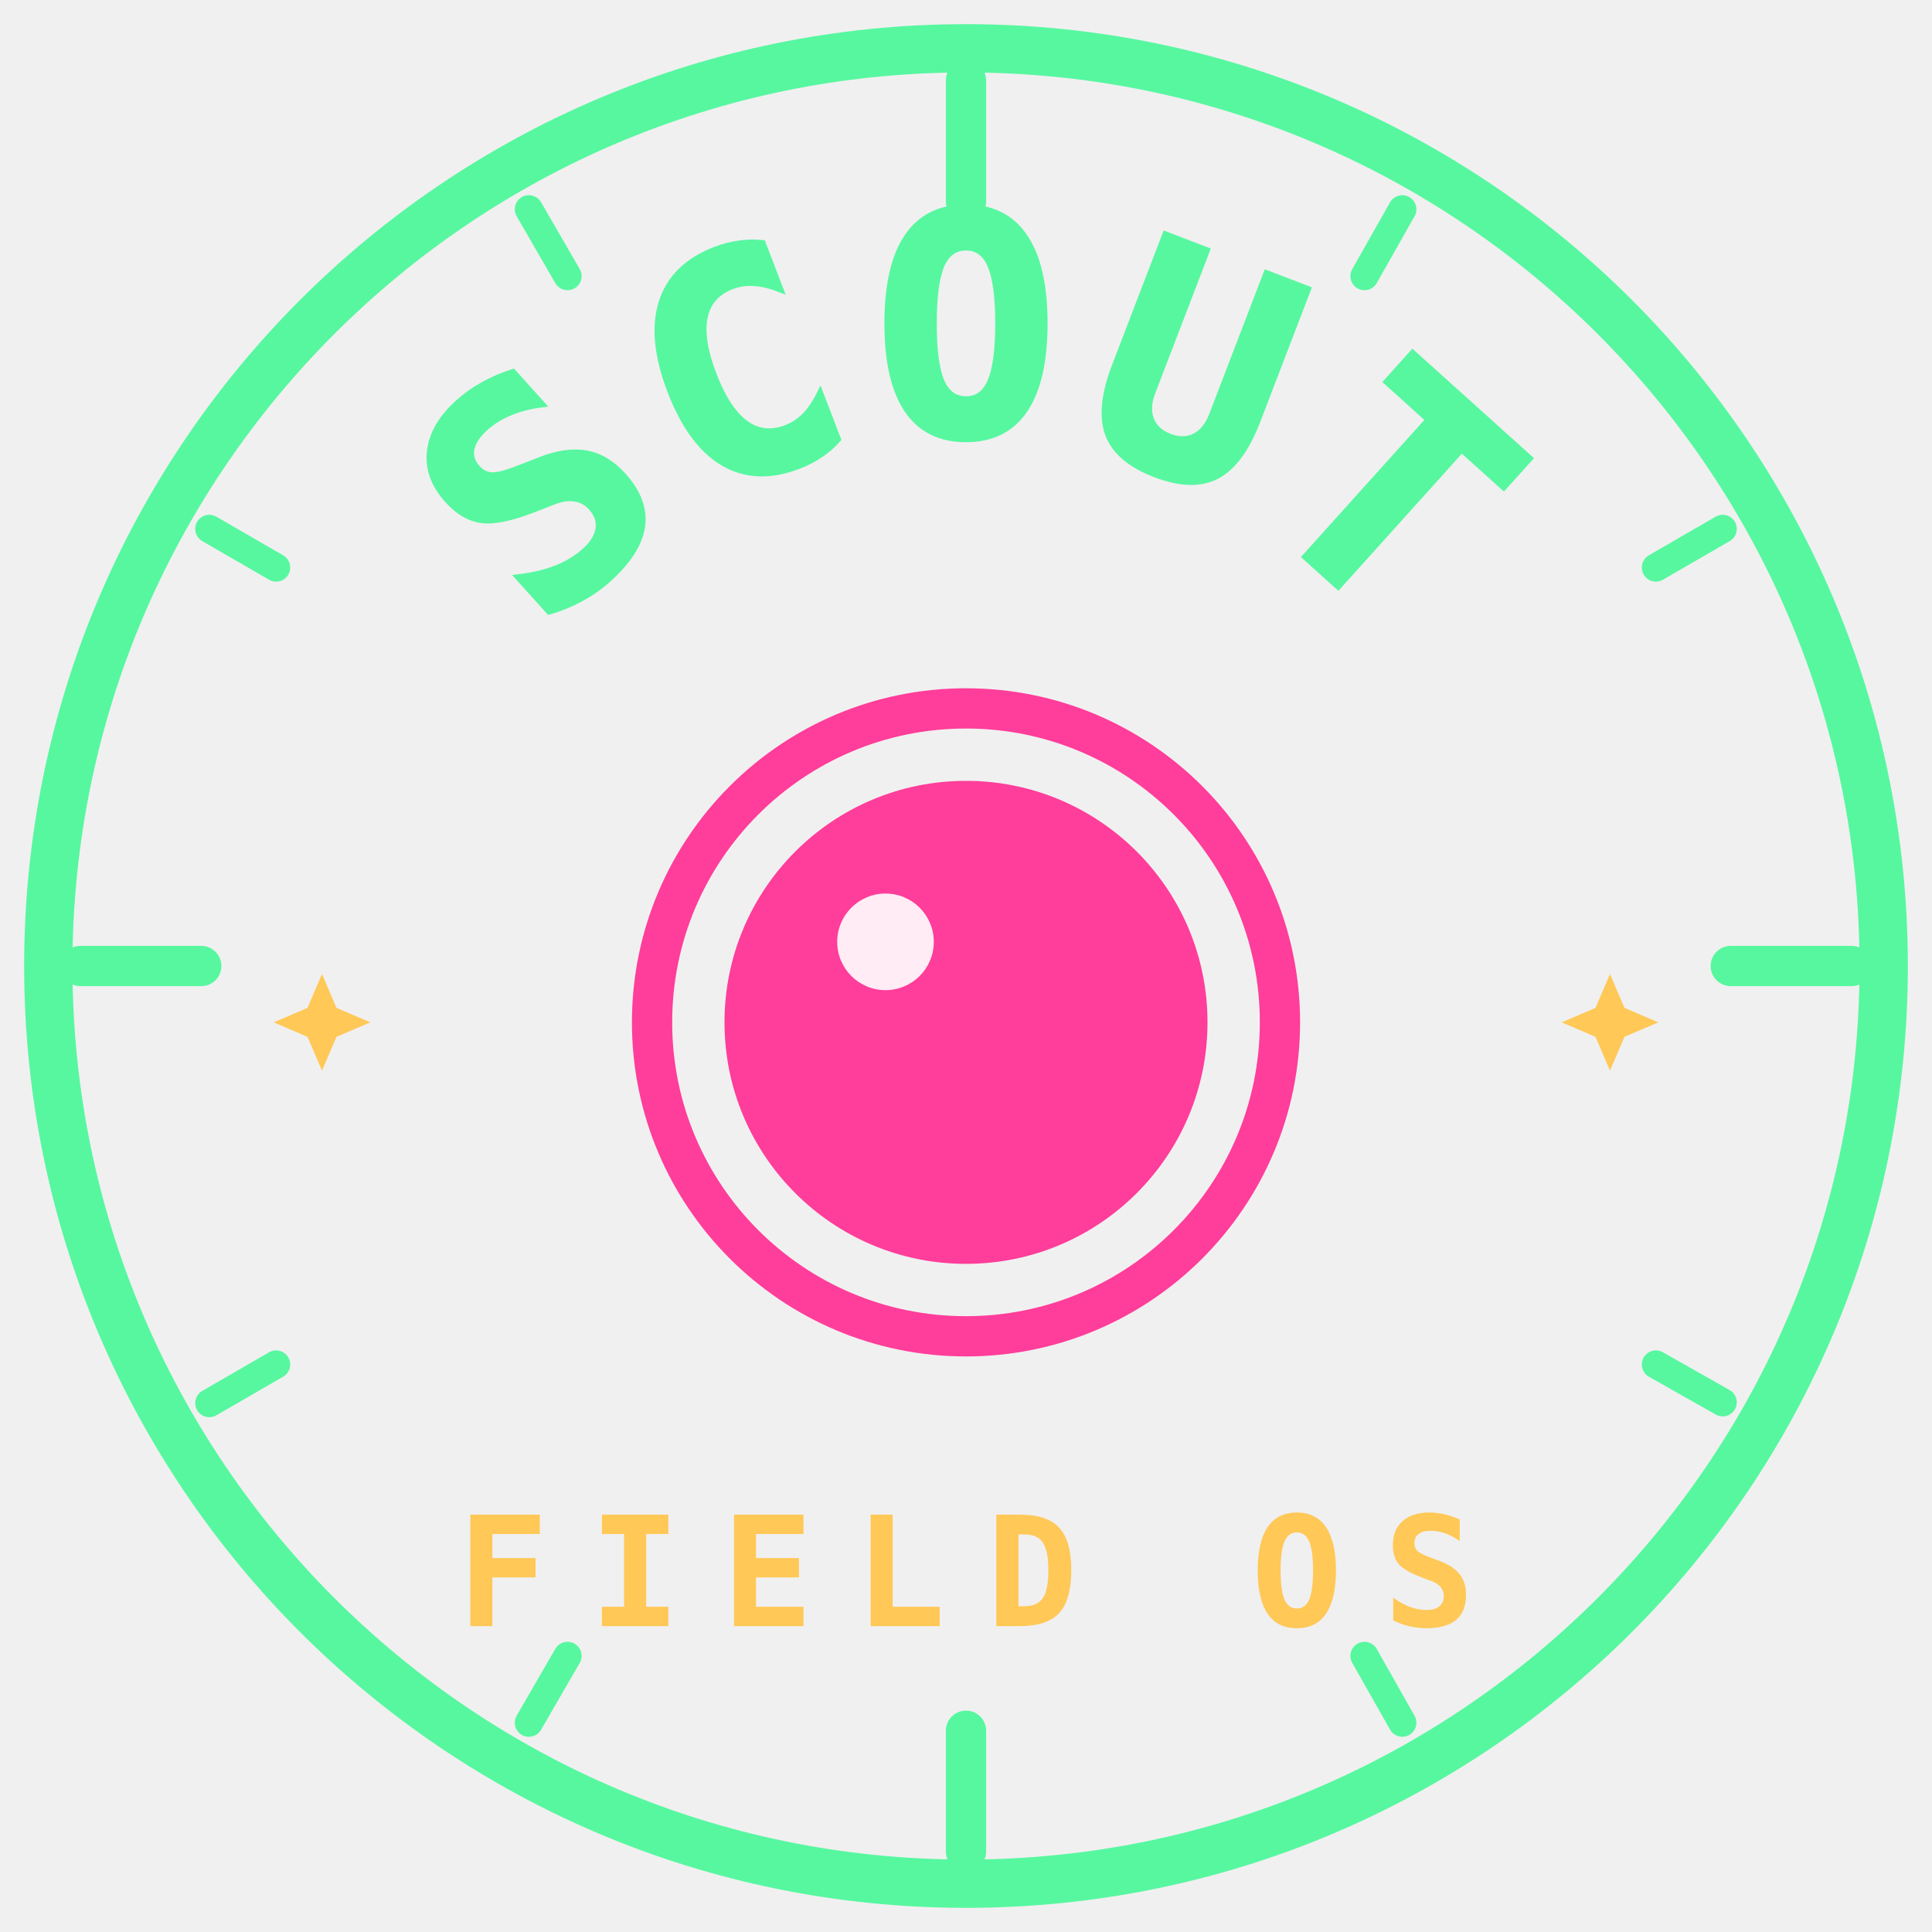
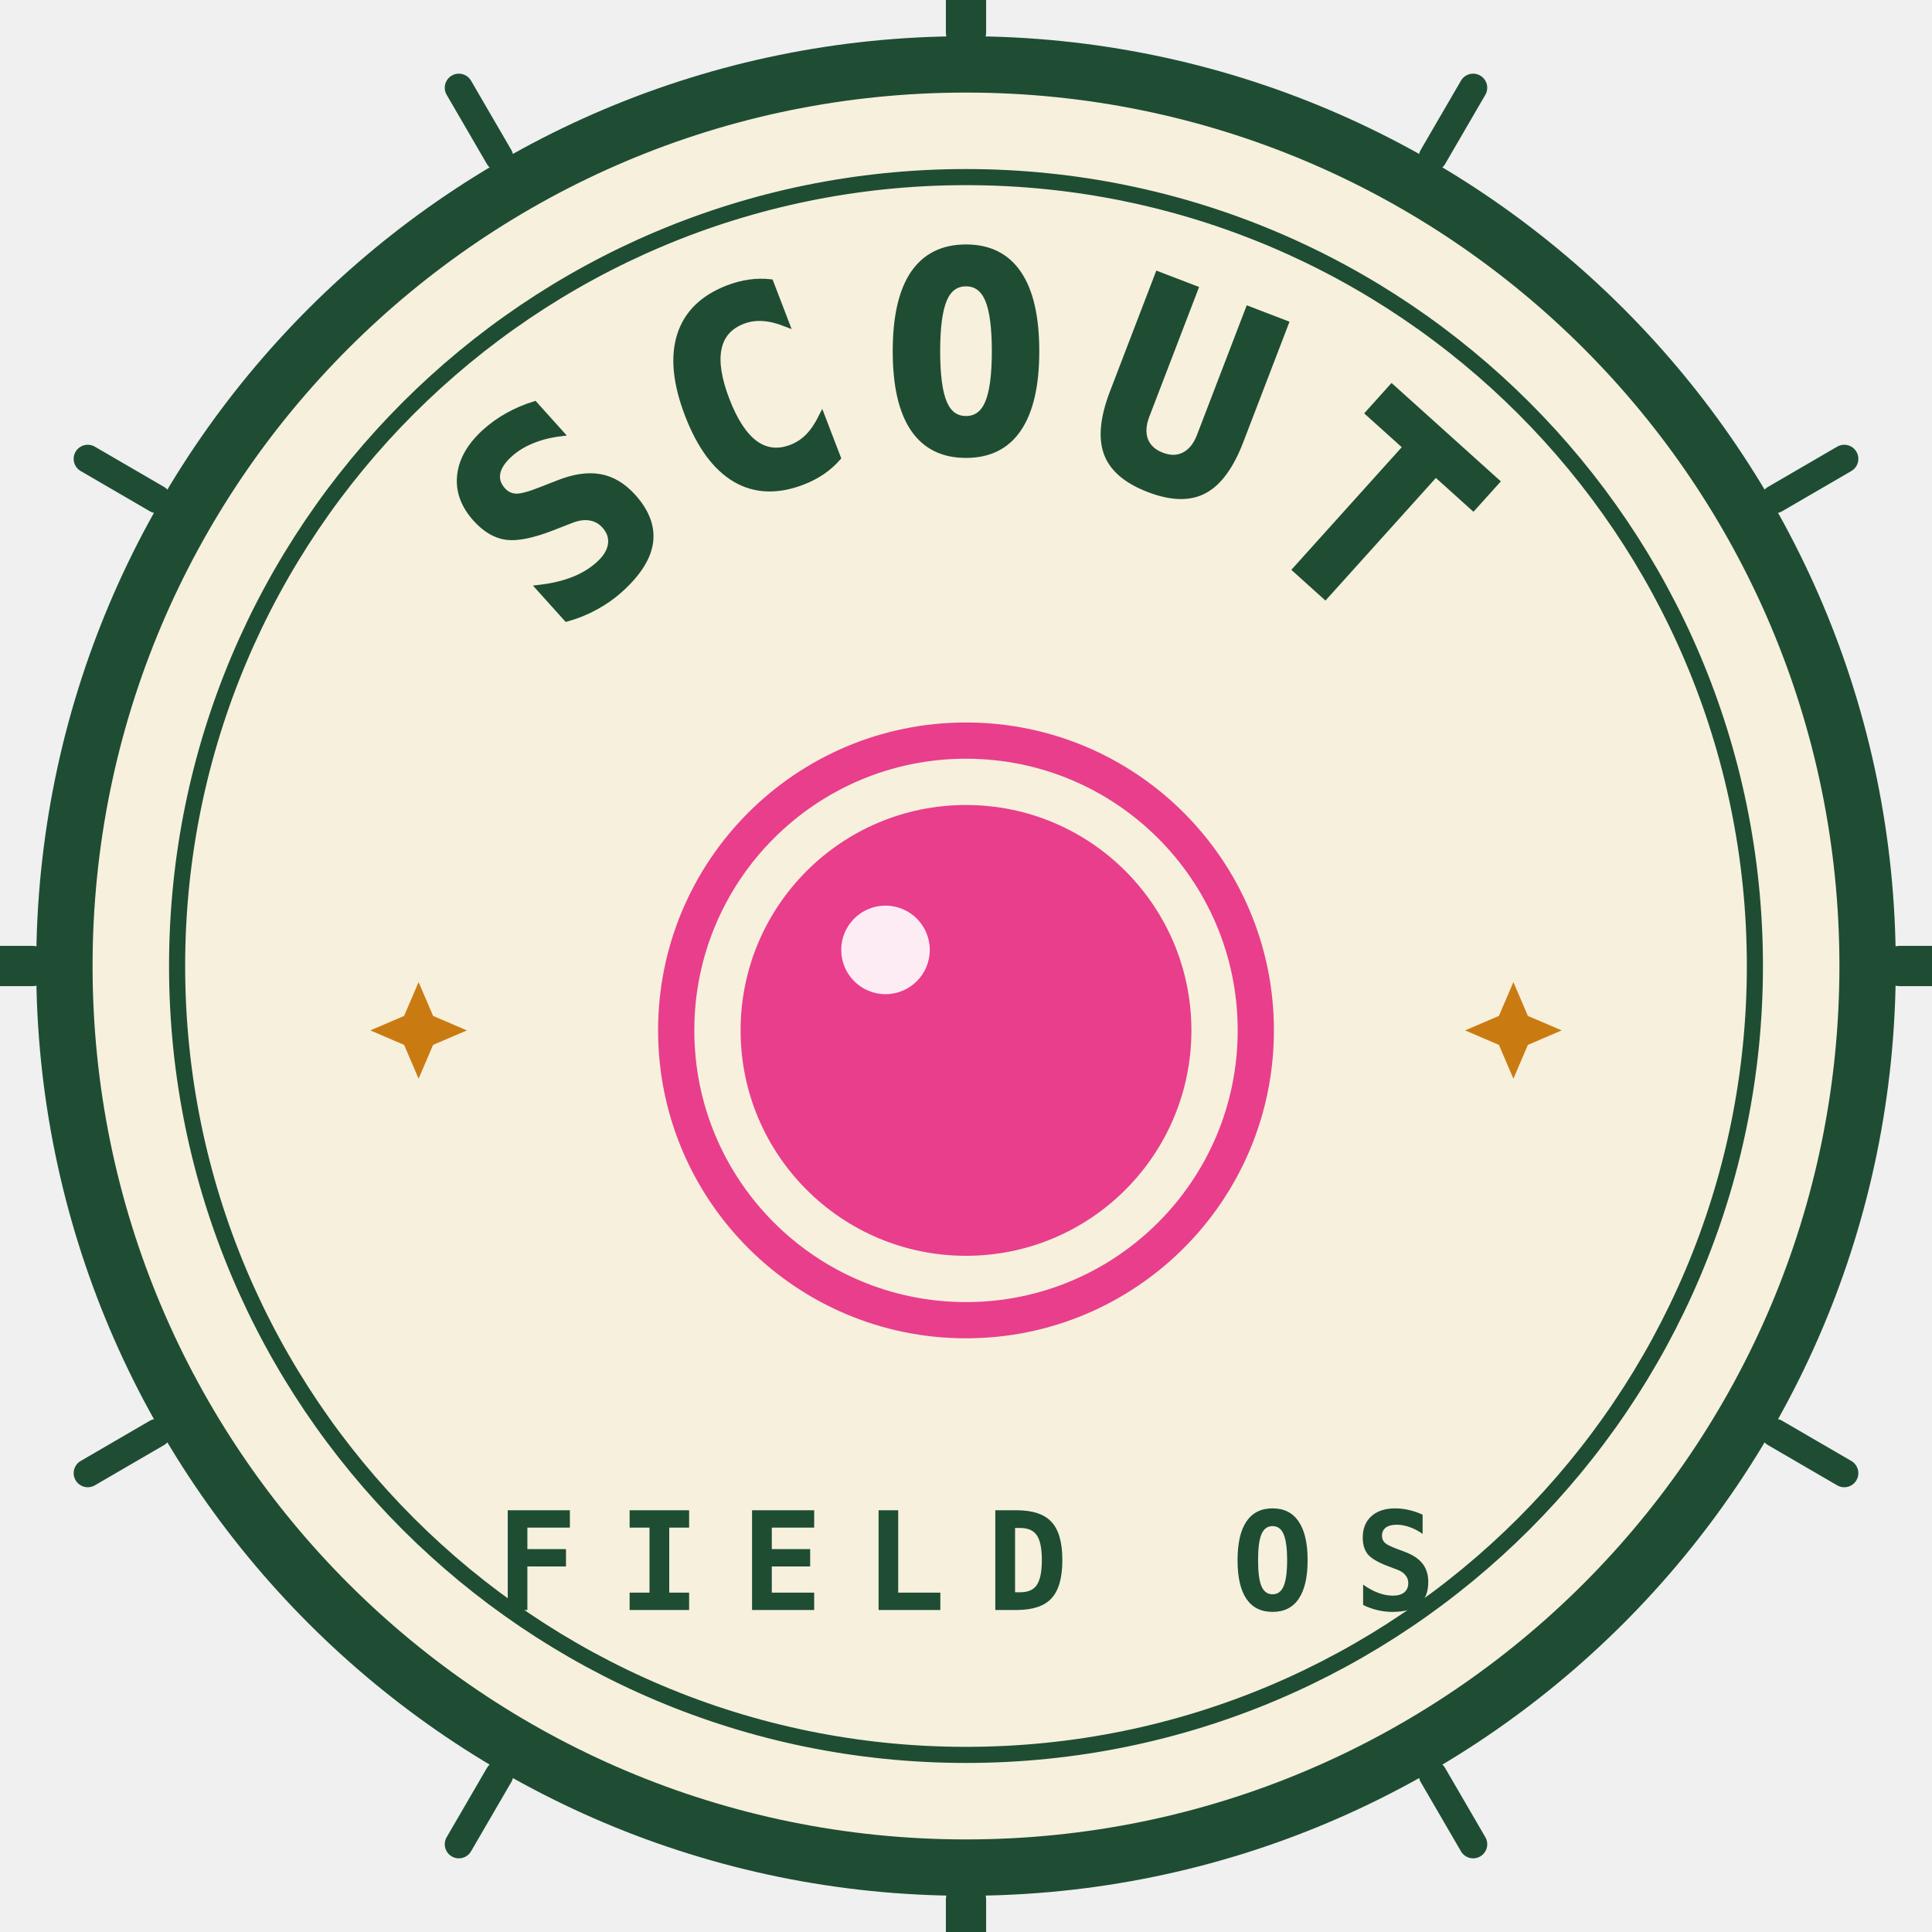
<svg xmlns="http://www.w3.org/2000/svg" viewBox="0 0 240 240" role="img" aria-label="SCOUT field badge">
  <rect width="240" height="240" fill="none" />
-   <circle cx="120" cy="120" r="114" fill="none" stroke="#57f7a0" stroke-width="6" />
  <g>
-     <line x1="120.0" y1="25.0" x2="120.0" y2="10.0" stroke="#57f7a0" stroke-width="5" stroke-linecap="round" />
-     <line x1="169.5" y1="34.3" x2="174.2" y2="26.0" stroke="#57f7a0" stroke-width="3.5" stroke-linecap="round" />
-     <line x1="205.7" y1="70.5" x2="214.0" y2="65.7" stroke="#57f7a0" stroke-width="3.5" stroke-linecap="round" />
-     <line x1="215.0" y1="120.0" x2="230.0" y2="120.0" stroke="#57f7a0" stroke-width="5" stroke-linecap="round" />
-     <line x1="205.7" y1="169.5" x2="214.0" y2="174.2" stroke="#57f7a0" stroke-width="3.5" stroke-linecap="round" />
-     <line x1="169.5" y1="205.7" x2="174.2" y2="214.0" stroke="#57f7a0" stroke-width="3.5" stroke-linecap="round" />
-     <line x1="120.0" y1="215.0" x2="120.0" y2="230.0" stroke="#57f7a0" stroke-width="5" stroke-linecap="round" />
-     <line x1="70.5" y1="205.7" x2="65.7" y2="214.0" stroke="#57f7a0" stroke-width="3.5" stroke-linecap="round" />
-     <line x1="34.3" y1="169.5" x2="26.0" y2="174.3" stroke="#57f7a0" stroke-width="3.5" stroke-linecap="round" />
-     <line x1="25.0" y1="120.0" x2="10.0" y2="120.0" stroke="#57f7a0" stroke-width="5" stroke-linecap="round" />
-     <line x1="34.3" y1="70.5" x2="26.0" y2="65.7" stroke="#57f7a0" stroke-width="3.5" stroke-linecap="round" />
-     <line x1="70.5" y1="34.3" x2="65.7" y2="26.0" stroke="#57f7a0" stroke-width="3.5" stroke-linecap="round" />
+     <line x1="120.0" y1="4.0" x2="120.0" y2="-12.0" stroke="#1E4D33" stroke-width="5" stroke-linecap="round" />
+     <line x1="178.0" y1="19.5" x2="183.0" y2="10.9" stroke="#1E4D33" stroke-width="3.5" stroke-linecap="round" />
+     <line x1="220.5" y1="62.0" x2="229.1" y2="57.0" stroke="#1E4D33" stroke-width="3.5" stroke-linecap="round" />
+     <line x1="236.0" y1="120.0" x2="252.0" y2="120.0" stroke="#1E4D33" stroke-width="5" stroke-linecap="round" />
+     <line x1="220.5" y1="178.0" x2="229.1" y2="183.0" stroke="#1E4D33" stroke-width="3.5" stroke-linecap="round" />
+     <line x1="178.0" y1="220.5" x2="183.0" y2="229.1" stroke="#1E4D33" stroke-width="3.5" stroke-linecap="round" />
+     <line x1="120.0" y1="236.0" x2="120.0" y2="252.0" stroke="#1E4D33" stroke-width="5" stroke-linecap="round" />
+     <line x1="62.0" y1="220.5" x2="57.0" y2="229.1" stroke="#1E4D33" stroke-width="3.5" stroke-linecap="round" />
+     <line x1="19.5" y1="178.0" x2="10.9" y2="183.0" stroke="#1E4D33" stroke-width="3.5" stroke-linecap="round" />
+     <line x1="4.0" y1="120.0" x2="-12.0" y2="120.0" stroke="#1E4D33" stroke-width="5" stroke-linecap="round" />
+     <line x1="19.5" y1="62.0" x2="10.9" y2="57.0" stroke="#1E4D33" stroke-width="3.5" stroke-linecap="round" />
+     <line x1="62.0" y1="19.5" x2="57.0" y2="10.9" stroke="#1E4D33" stroke-width="3.5" stroke-linecap="round" />
  </g>
-   <text x="75.8" y="71.0" transform="rotate(-42.0 75.8 71.0)" text-anchor="middle" font-family="monospace" font-weight="bold" font-size="38" fill="#57f7a0" stroke="#57f7a0" stroke-width="0.8">S</text>
-   <text x="96.3" y="58.4" transform="rotate(-21.0 96.3 58.4)" text-anchor="middle" font-family="monospace" font-weight="bold" font-size="38" fill="#57f7a0" stroke="#57f7a0" stroke-width="0.8">C</text>
-   <text x="120.0" y="54.0" transform="rotate(0.0 120.0 54.0)" text-anchor="middle" font-family="monospace" font-weight="bold" font-size="38" fill="#57f7a0" stroke="#57f7a0" stroke-width="0.8">O</text>
-   <text x="143.7" y="58.4" transform="rotate(21.0 143.7 58.4)" text-anchor="middle" font-family="monospace" font-weight="bold" font-size="38" fill="#57f7a0" stroke="#57f7a0" stroke-width="0.8">U</text>
-   <text x="164.2" y="71.0" transform="rotate(42.0 164.2 71.0)" text-anchor="middle" font-family="monospace" font-weight="bold" font-size="38" fill="#57f7a0" stroke="#57f7a0" stroke-width="0.8">T</text>
-   <circle cx="120" cy="127" r="30" fill="#ff3d9a" />
-   <circle cx="120" cy="127" r="39" fill="none" stroke="#ff3d9a" stroke-width="5" />
-   <circle cx="110" cy="117" r="6" fill="#ffffff" opacity="0.9" />
-   <path d="M40,121 L41.8,125.2 L46,127 L41.8,128.8 L40,133 L38.2,128.8 L34,127 L38.2,125.2 Z" fill="#ffc857" />
-   <path d="M200,121 L201.8,125.2 L206,127 L201.8,128.8 L200,133 L198.2,128.8 L194,127 L198.2,125.2 Z" fill="#ffc857" />
-   <text x="120" y="202" text-anchor="middle" font-family="monospace" font-weight="bold" font-size="19" letter-spacing="5" fill="#ffc857">FIELD OS</text>
+   <circle cx="120" cy="120" r="112" fill="#F7F0DC" stroke="#1E4D33" stroke-width="7" />
+   <circle cx="120" cy="120" r="98" fill="none" stroke="#1E4D33" stroke-width="2" />
+   <text x="77.2" y="72.4" transform="rotate(-42.0 77.2 72.4)" text-anchor="middle" font-family="monospace" font-weight="bold" font-size="34" fill="#1E4D33" stroke="#1E4D33" stroke-width="0.8">S</text>
+   <text x="97.1" y="60.3" transform="rotate(-21.0 97.1 60.3)" text-anchor="middle" font-family="monospace" font-weight="bold" font-size="34" fill="#1E4D33" stroke="#1E4D33" stroke-width="0.8">C</text>
+   <text x="120.0" y="56.0" transform="rotate(0.0 120.0 56.0)" text-anchor="middle" font-family="monospace" font-weight="bold" font-size="34" fill="#1E4D33" stroke="#1E4D33" stroke-width="0.8">O</text>
+   <text x="142.9" y="60.3" transform="rotate(21.0 142.9 60.3)" text-anchor="middle" font-family="monospace" font-weight="bold" font-size="34" fill="#1E4D33" stroke="#1E4D33" stroke-width="0.8">U</text>
+   <text x="162.8" y="72.4" transform="rotate(42.0 162.8 72.4)" text-anchor="middle" font-family="monospace" font-weight="bold" font-size="34" fill="#1E4D33" stroke="#1E4D33" stroke-width="0.8">T</text>
+   <circle cx="120" cy="128" r="28" fill="#E83E8C" />
+   <circle cx="120" cy="128" r="36" fill="none" stroke="#E83E8C" stroke-width="4.5" />
+   <circle cx="110" cy="118" r="5.5" fill="#ffffff" opacity="0.9" />
+   <path d="M52,122 L53.8,126.2 L58,128 L53.8,129.8 L52,134 L50.2,129.8 L46,128 L50.2,126.2 Z" fill="#C97B12" />
+   <path d="M188,122 L189.8,126.2 L194,128 L189.8,129.8 L188,134 L186.2,129.8 L182,128 L186.2,126.2 Z" fill="#C97B12" />
+   <text x="120" y="200" text-anchor="middle" font-family="monospace" font-weight="bold" font-size="17" letter-spacing="5" fill="#1E4D33">FIELD OS</text>
</svg>
